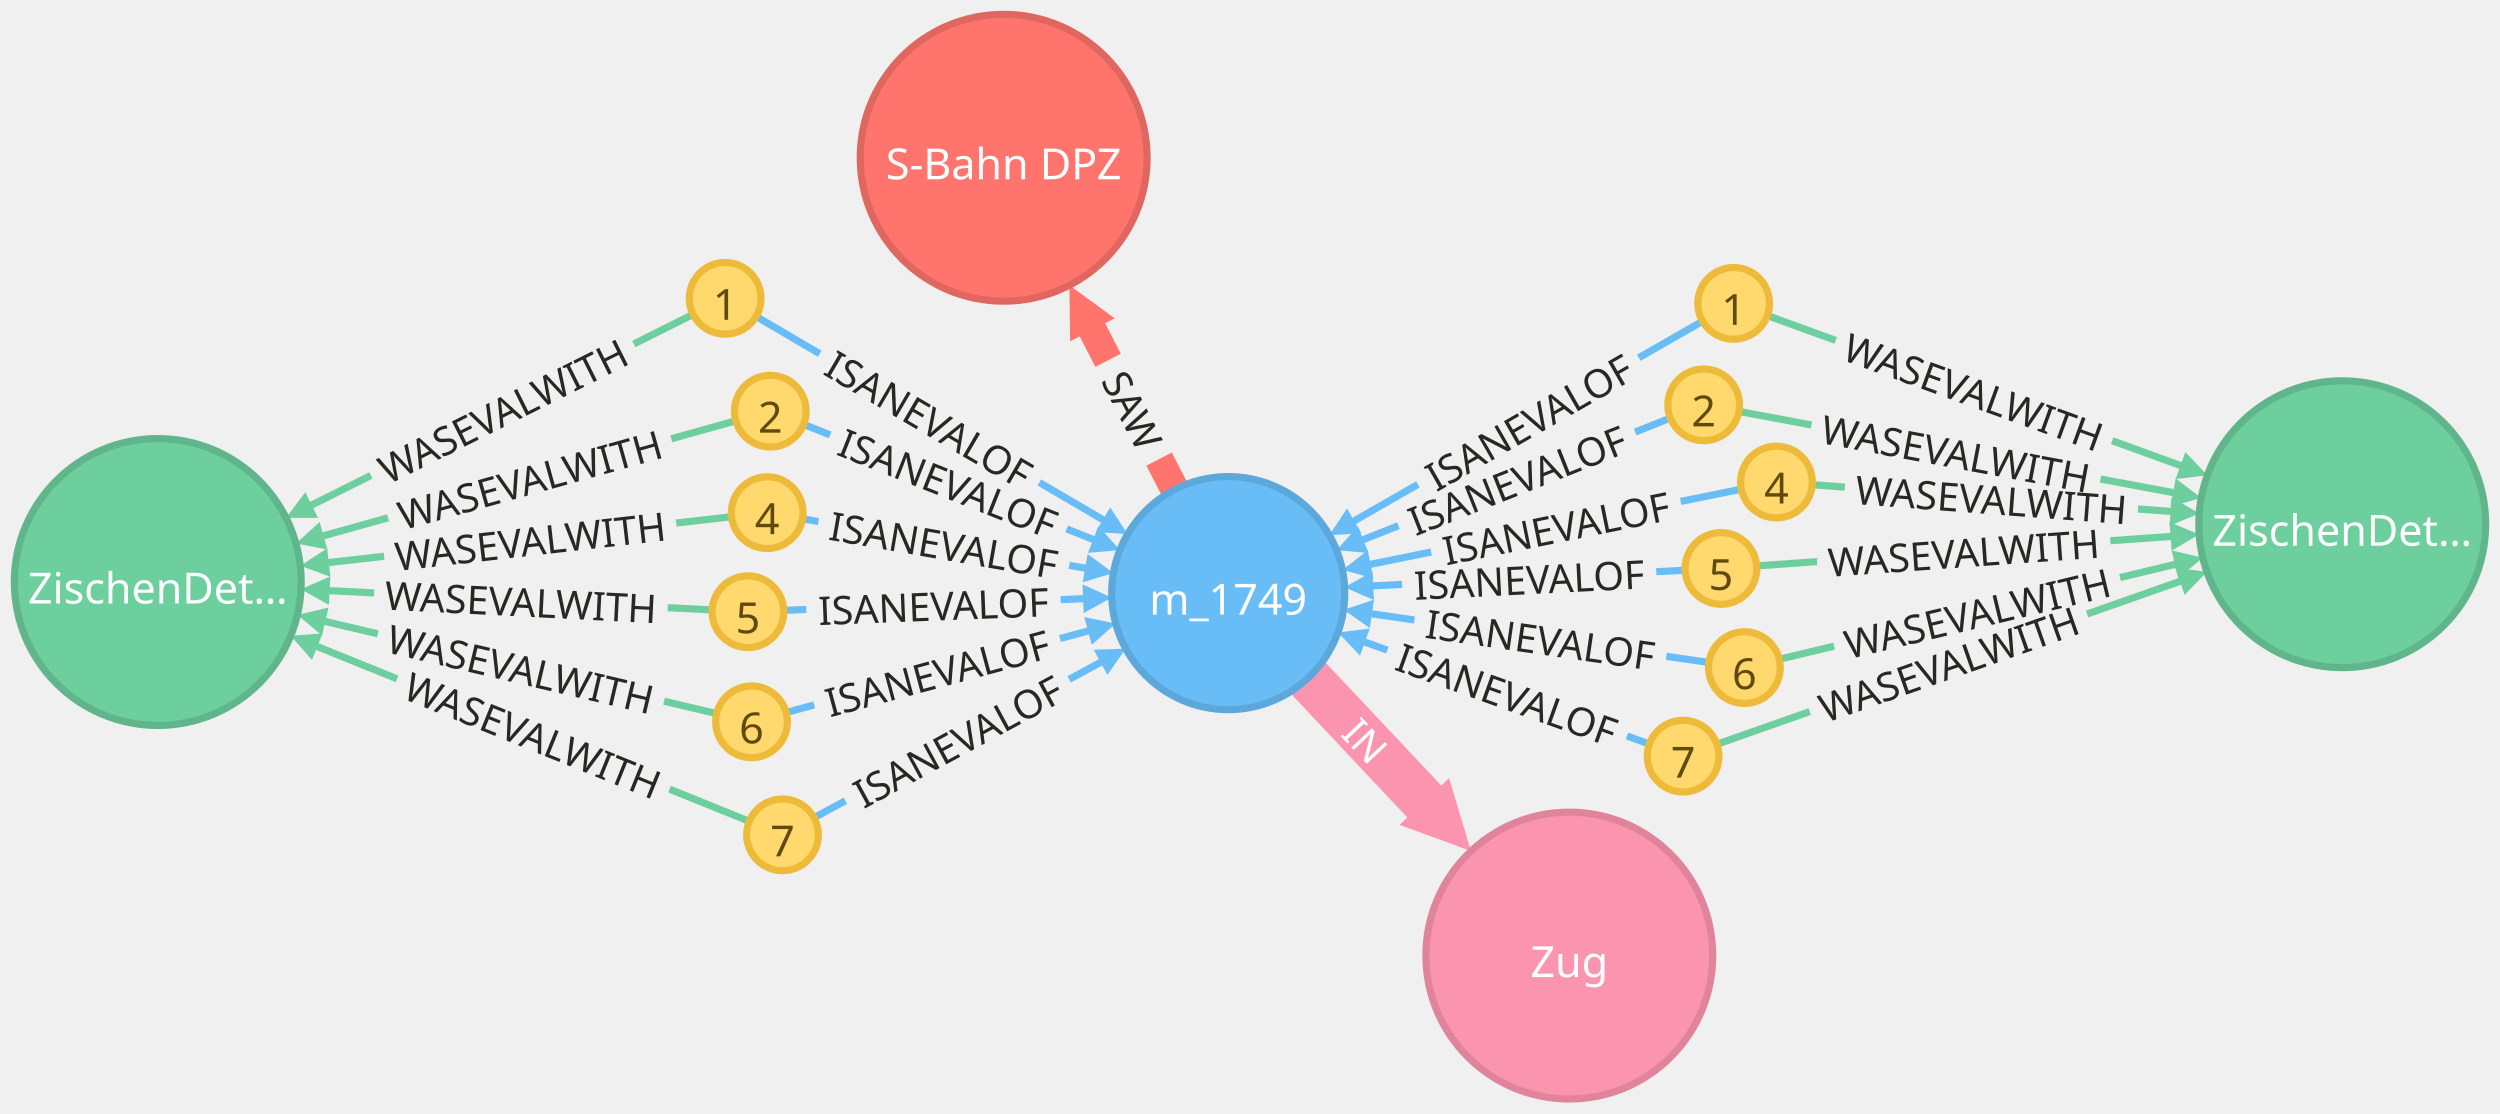
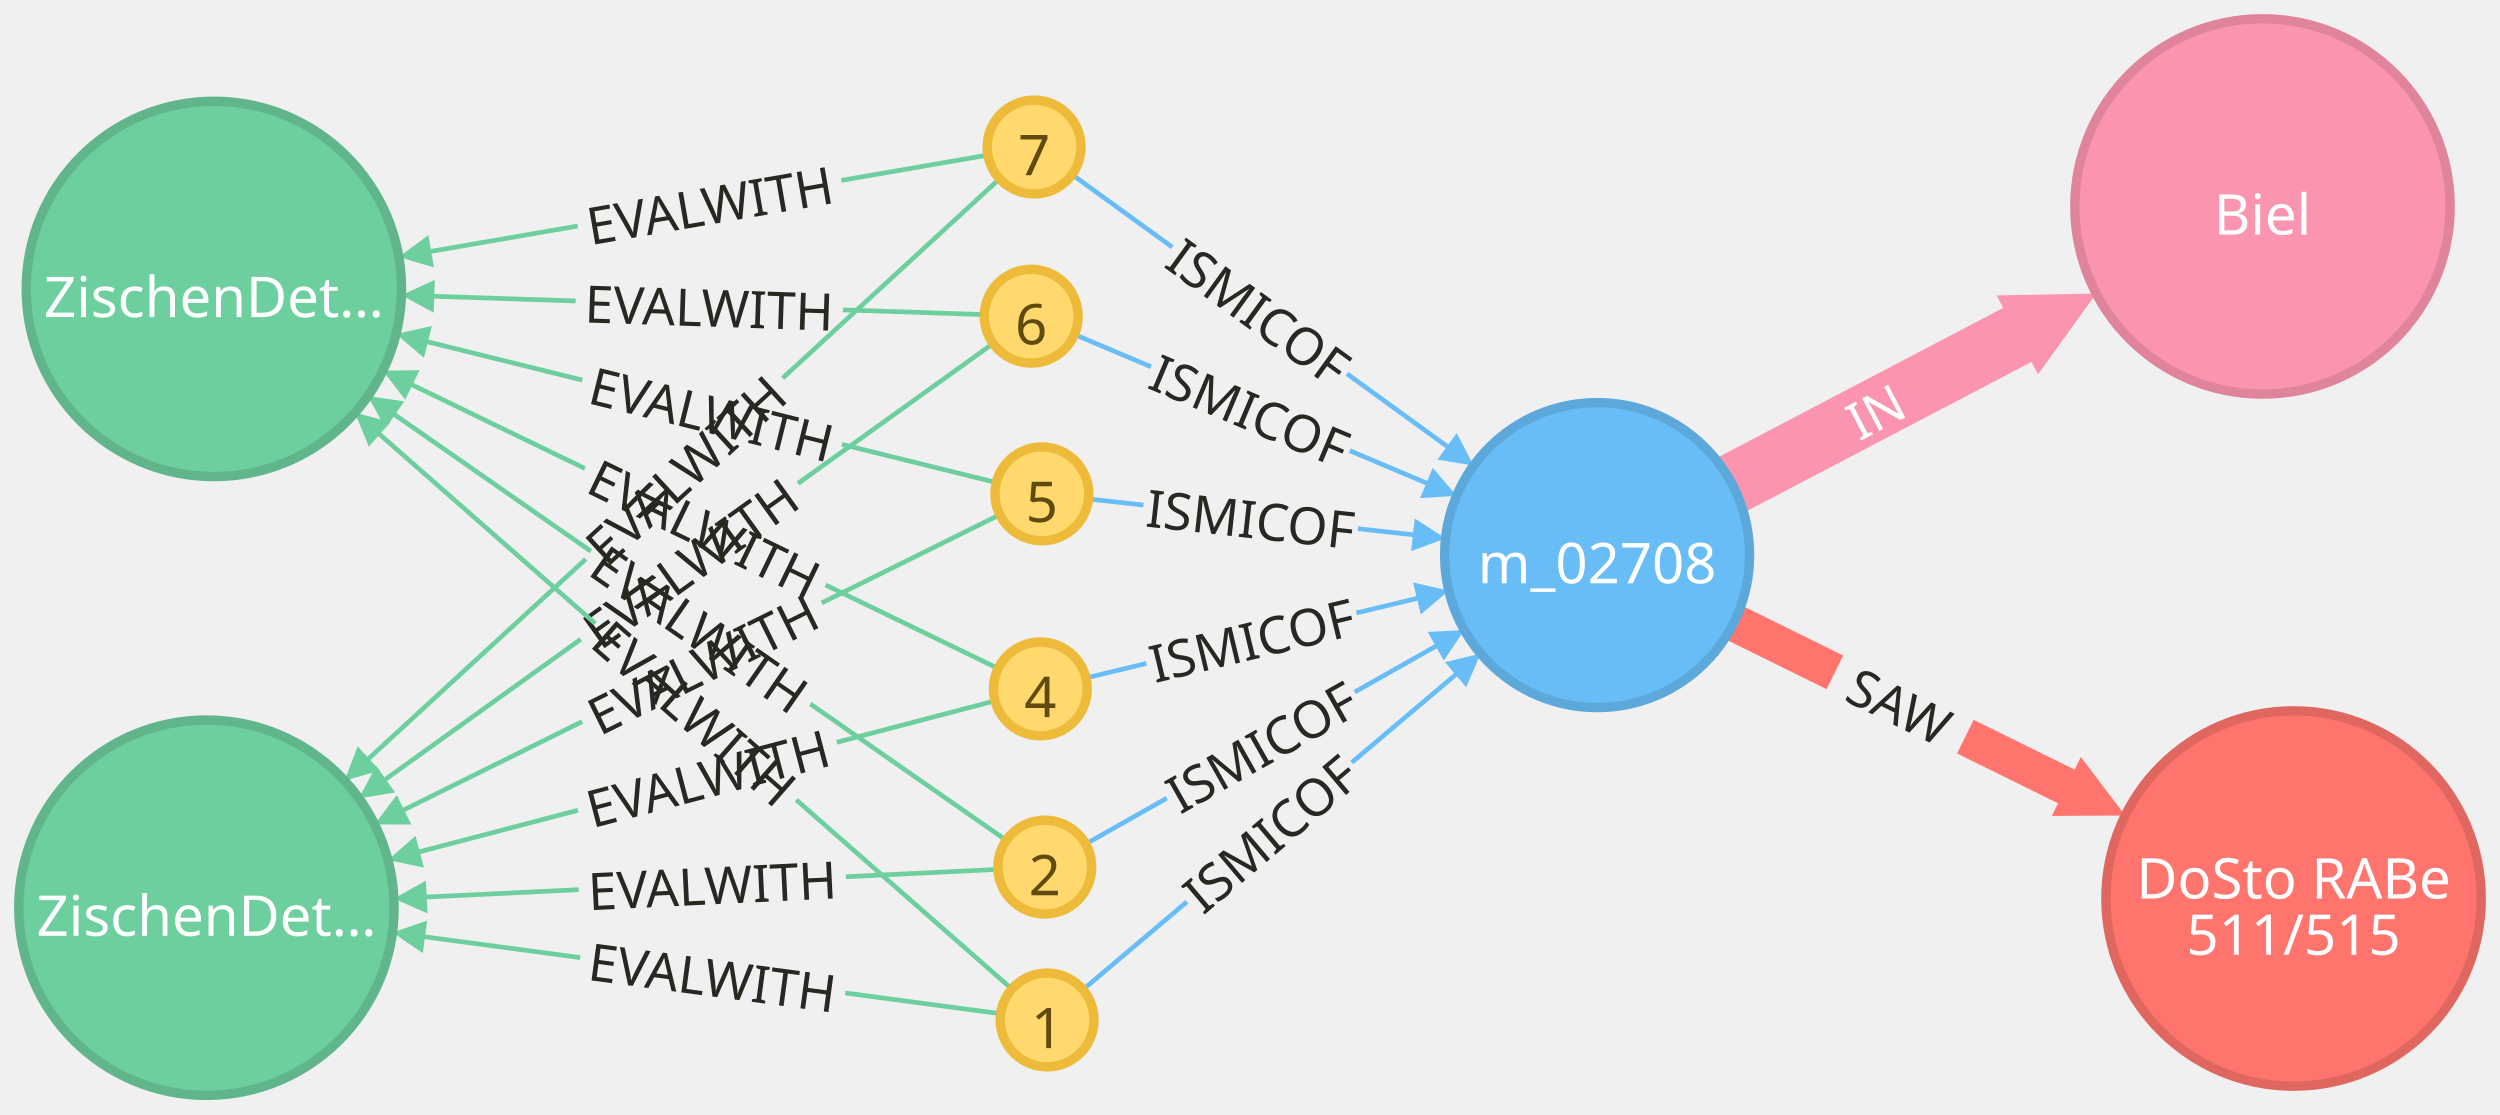
- <svg xmlns="http://www.w3.org/2000/svg" width="697.262" height="310.513" viewBox="-255.031 -68.025 697.262 310.513">
+ <svg xmlns="http://www.w3.org/2000/svg" width="532.862" height="237.468" viewBox="-213.049 -48.267 532.862 237.468">
  <g class="layer relationships">
-     <g class="relationship" transform="translate(87.52063 97.39676) rotate(242.717)">
-       <path class="outline" fill="#FF756E" stroke="none" d="M 32.5 4 L 42.06 4 L 42.06 -4 L 32.5 -4 Z M 73.06 4 L 82.621 4 L 82.621 7 L 96.621 0 L 82.621 -7 L 82.621 -4 L 73.06 -4 Z" />
-       <text text-anchor="middle" pointer-events="none" font-size="11px" fill="#272822" x="57.56" y="4.5" transform="rotate(180 57.5604 0)" font-family="sans-serif">SAW</text>
+     <g class="relationship" transform="translate(9.019553 56.99267) rotate(366.2955)">
+       <path class="outline" fill="#68BDF6" stroke="none" d="M 10 0.5 L 21.782 0.5 L 21.782 -0.5 L 10 -0.5 Z M 67.782 0.5 L 79.564 0.5 L 79.564 3.5 L 86.564 0 L 79.564 -3.5 L 79.564 -0.5 L 67.782 -0.5 Z" />
+       <text text-anchor="middle" pointer-events="none" font-size="11px" fill="#272822" x="44.782" y="4.5" font-family="sans-serif">ISMICOF</text>
    </g>
-     <g class="relationship" transform="translate(87.52063 97.39676) rotate(406.738)">
-       <path class="outline" fill="#FB95AF" stroke="none" d="M 32.5 6.5 L 79.817 6.5 L 79.817 9.5 L 98.817 0 L 79.817 -9.5 L 79.817 -6.5 L 32.5 -6.5 Z" />
-       <text text-anchor="middle" pointer-events="none" font-size="11px" fill="#FFFFFF" x="56.159" y="4.5" font-family="sans-serif">IN</text>
+     <g class="relationship" transform="translate(9.019553 56.99267) rotate(513.648)">
+       <path class="outline" fill="#6DCE9E" stroke="none" d="M 10 0.5 L 52.359 0.5 L 52.359 -0.5 L 10 -0.5 Z M 109.359 0.5 L 151.719 0.5 L 151.719 3.5 L 158.719 0 L 151.719 -3.5 L 151.719 -0.5 L 109.359 -0.5 Z" />
+       <text text-anchor="middle" pointer-events="none" font-size="11px" fill="#272822" x="80.859" y="4.5" transform="rotate(180 80.85946 0)" font-family="sans-serif">EVALWITH</text>
    </g>
-     <g class="relationship" transform="translate(224.9442 90.51561) rotate(537.1334)">
-       <path class="outline" fill="#68BDF6" stroke="none" d="M 10 1 L 18.048 1 L 18.048 -1 L 10 -1 Z M 89.048 1 L 97.096 1 L 97.096 4 L 105.096 0 L 97.096 -4 L 97.096 -1 L 89.048 -1 Z" />
-       <text text-anchor="middle" pointer-events="none" font-size="11px" fill="#272822" x="53.548" y="4.5" transform="rotate(180 53.54786 0)" font-family="sans-serif">ISANEVALOF</text>
+     <g class="relationship" transform="translate(9.019553 56.99267) rotate(193.9009)">
+       <path class="outline" fill="#6DCE9E" stroke="none" d="M 10 0.5 L 43.903 0.5 L 43.903 -0.5 L 10 -0.5 Z M 100.903 0.5 L 134.807 0.5 L 134.807 3.5 L 141.807 0 L 134.807 -3.5 L 134.807 -0.5 L 100.903 -0.5 Z" />
+       <text text-anchor="middle" pointer-events="none" font-size="11px" fill="#272822" x="72.403" y="4.5" transform="rotate(180 72.40327 0)" font-family="sans-serif">EVALWITH</text>
    </g>
-     <g class="relationship" transform="translate(224.9442 90.51561) rotate(355.9294)">
-       <path class="outline" fill="#6DCE9E" stroke="none" d="M 10 1 L 26.863 1 L 26.863 -1 L 10 -1 Z M 108.863 1 L 125.725 1 L 125.725 4 L 133.725 0 L 125.725 -4 L 125.725 -1 L 108.863 -1 Z" />
-       <text text-anchor="middle" pointer-events="none" font-size="11px" fill="#272822" x="67.863" y="4.5" font-family="sans-serif">WASEVALWITH</text>
+     <g class="relationship" transform="translate(9.643271 136.5484) rotate(537.2278)">
+       <path class="outline" fill="#6DCE9E" stroke="none" d="M 10 0.5 L 42.451 0.5 L 42.451 -0.5 L 10 -0.5 Z M 99.451 0.5 L 131.902 0.5 L 131.902 3.5 L 138.902 0 L 131.902 -3.5 L 131.902 -0.5 L 99.451 -0.5 Z" />
+       <text text-anchor="middle" pointer-events="none" font-size="11px" fill="#272822" x="70.951" y="4.5" transform="rotate(180 70.95096 0)" font-family="sans-serif">EVALWITH</text>
    </g>
-     <g class="relationship" transform="translate(220.138 44.8928) rotate(518.4011)">
-       <path class="outline" fill="#68BDF6" stroke="none" d="M 10 1 L 20.566 1 L 20.566 -1 L 10 -1 Z M 91.566 1 L 102.133 1 L 102.133 4 L 110.133 0 L 102.133 -4 L 102.133 -1 L 91.566 -1 Z" />
-       <text text-anchor="middle" pointer-events="none" font-size="11px" fill="#272822" x="56.066" y="4.5" transform="rotate(180 56.06628 0)" font-family="sans-serif">ISANEVALOF</text>
+     <g class="relationship" transform="translate(8.693698 98.57014) rotate(525.2998)">
+       <path class="outline" fill="#6DCE9E" stroke="none" d="M 10 0.5 L 44.879 0.5 L 44.879 -0.5 L 10 -0.5 Z M 101.879 0.5 L 136.758 0.5 L 136.758 3.5 L 143.758 0 L 136.758 -3.5 L 136.758 -0.5 L 101.879 -0.5 Z" />
+       <text text-anchor="middle" pointer-events="none" font-size="11px" fill="#272822" x="73.379" y="4.5" transform="rotate(180 73.379 0)" font-family="sans-serif">EVALWITH</text>
    </g>
-     <g class="relationship" transform="translate(220.138 44.8928) rotate(370.5881)">
-       <path class="outline" fill="#6DCE9E" stroke="none" d="M 10 1 L 30.589 1 L 30.589 -1 L 10 -1 Z M 112.589 1 L 133.178 1 L 133.178 4 L 141.178 0 L 133.178 -4 L 133.178 -1 L 112.589 -1 Z" />
-       <text text-anchor="middle" pointer-events="none" font-size="11px" fill="#272822" x="71.589" y="4.5" font-family="sans-serif">WASEVALWITH</text>
+     <g class="relationship" transform="translate(10.13894 169.1308) rotate(187.6066)">
+       <path class="outline" fill="#6DCE9E" stroke="none" d="M 10 0.5 L 43.39 0.5 L 43.39 -0.5 L 10 -0.5 Z M 100.39 0.5 L 133.779 0.5 L 133.779 3.5 L 140.779 0 L 133.779 -3.5 L 133.779 -0.5 L 100.39 -0.5 Z" />
+       <text text-anchor="middle" pointer-events="none" font-size="11px" fill="#272822" x="71.89" y="4.5" transform="rotate(180 71.88953 0)" font-family="sans-serif">EVALWITH</text>
    </g>
-     <g class="relationship" transform="translate(231.4938 118.1774) rotate(188.2132)">
-       <path class="outline" fill="#68BDF6" stroke="none" d="M 10 1 L 21.983 1 L 21.983 -1 L 10 -1 Z M 92.983 1 L 104.965 1 L 104.965 4 L 112.965 0 L 104.965 -4 L 104.965 -1 L 92.983 -1 Z" />
-       <text text-anchor="middle" pointer-events="none" font-size="11px" fill="#272822" x="57.483" y="4.5" transform="rotate(180 57.48259 0)" font-family="sans-serif">ISANEVALOF</text>
+     <g class="relationship" transform="translate(7.365232 -16.92814) rotate(497.4163)">
+       <path class="outline" fill="#6DCE9E" stroke="none" d="M 10 0.5 L 72.8 0.5 L 72.8 -0.5 L 10 -0.5 Z M 129.8 0.5 L 192.599 0.5 L 192.599 3.5 L 199.599 0 L 192.599 -3.5 L 192.599 -0.5 L 129.8 -0.5 Z" />
+       <text text-anchor="middle" pointer-events="none" font-size="11px" fill="#272822" x="101.3" y="4.5" transform="rotate(180 101.2997 0)" font-family="sans-serif">EVALWITH</text>
    </g>
-     <g class="relationship" transform="translate(231.4938 118.1774) rotate(346.5118)">
-       <path class="outline" fill="#6DCE9E" stroke="none" d="M 10 1 L 25.733 1 L 25.733 -1 L 10 -1 Z M 107.733 1 L 123.467 1 L 123.467 4 L 131.467 0 L 123.467 -4 L 123.467 -1 L 107.733 -1 Z" />
-       <text text-anchor="middle" pointer-events="none" font-size="11px" fill="#272822" x="66.733" y="4.5" font-family="sans-serif">WASEVALWITH</text>
+     <g class="relationship" transform="translate(6.742143 19.12705) rotate(504.3527)">
+       <path class="outline" fill="#6DCE9E" stroke="none" d="M 10 0.5 L 61.163 0.5 L 61.163 -0.5 L 10 -0.5 Z M 118.163 0.5 L 169.327 0.5 L 169.327 3.5 L 176.327 0 L 169.327 -3.5 L 169.327 -0.5 L 118.163 -0.5 Z" />
+       <text text-anchor="middle" pointer-events="none" font-size="11px" fill="#272822" x="89.663" y="4.5" transform="rotate(180 89.66336 0)" font-family="sans-serif">EVALWITH</text>
    </g>
-     <g class="relationship" transform="translate(240.4335 66.4149) rotate(528.5463)">
-       <path class="outline" fill="#68BDF6" stroke="none" d="M 10 1 L 27.26 1 L 27.26 -1 L 10 -1 Z M 98.26 1 L 115.52 1 L 115.52 4 L 123.52 0 L 115.52 -4 L 115.52 -1 L 98.26 -1 Z" />
-       <text text-anchor="middle" pointer-events="none" font-size="11px" fill="#272822" x="62.76" y="4.5" transform="rotate(180 62.75996 0)" font-family="sans-serif">ISANEVALOF</text>
+     <g class="relationship" transform="translate(127.3652 70.04871) rotate(332.3455)">
+       <path class="outline" fill="#FB95AF" stroke="none" d="M 32.5 6.5 L 101.115 6.5 L 101.115 9.5 L 120.115 0 L 101.115 -9.5 L 101.115 -6.5 L 32.5 -6.5 Z" />
+       <text text-anchor="middle" pointer-events="none" font-size="11px" fill="#FFFFFF" x="66.808" y="4.5" font-family="sans-serif">IN</text>
    </g>
-     <g class="relationship" transform="translate(240.4335 66.4149) rotate(364.2653)">
-       <path class="outline" fill="#6DCE9E" stroke="none" d="M 10 1 L 19.118 1 L 19.118 -1 L 10 -1 Z M 101.118 1 L 110.236 1 L 110.236 4 L 118.236 0 L 110.236 -4 L 110.236 -1 L 101.118 -1 Z" />
-       <text text-anchor="middle" pointer-events="none" font-size="11px" fill="#272822" x="60.118" y="4.5" font-family="sans-serif">WASEVALWITH</text>
+     <g class="relationship" transform="translate(127.3652 70.04871) rotate(386.2471)">
+       <path class="outline" fill="#FF756E" stroke="none" d="M 32.5 4 L 56.506 4 L 56.506 -4 L 32.5 -4 Z M 87.506 4 L 111.512 4 L 111.512 7 L 125.512 0 L 111.512 -7 L 111.512 -4 L 87.506 -4 Z" />
+       <text text-anchor="middle" pointer-events="none" font-size="11px" fill="#272822" x="72.006" y="4.5" font-family="sans-serif">SAW</text>
    </g>
-     <g class="relationship" transform="translate(214.4002 142.8694) rotate(199.7173)">
-       <path class="outline" fill="#68BDF6" stroke="none" d="M 10 1 L 16.641 1 L 16.641 -1 L 10 -1 Z M 87.641 1 L 94.282 1 L 94.282 4 L 102.282 0 L 94.282 -4 L 94.282 -1 L 87.641 -1 Z" />
-       <text text-anchor="middle" pointer-events="none" font-size="11px" fill="#272822" x="52.141" y="4.5" transform="rotate(180 52.14101 0)" font-family="sans-serif">ISANEVALOF</text>
+     <g class="relationship" transform="translate(6.742143 19.12705) rotate(382.8873)">
+       <path class="outline" fill="#68BDF6" stroke="none" d="M 10 0.5 L 27.716 0.5 L 27.716 -0.5 L 10 -0.5 Z M 73.716 0.5 L 91.431 0.5 L 91.431 3.5 L 98.431 0 L 91.431 -3.5 L 91.431 -0.5 L 73.716 -0.5 Z" />
+       <text text-anchor="middle" pointer-events="none" font-size="11px" fill="#272822" x="50.716" y="4.5" font-family="sans-serif">ISMICOF</text>
    </g>
-     <g class="relationship" transform="translate(214.4002 142.8694) rotate(340.6143)">
-       <path class="outline" fill="#6DCE9E" stroke="none" d="M 10 1 L 37.44 1 L 37.44 -1 L 10 -1 Z M 119.44 1 L 146.88 1 L 146.88 4 L 154.88 0 L 146.88 -4 L 146.88 -1 L 119.44 -1 Z" />
-       <text text-anchor="middle" pointer-events="none" font-size="11px" fill="#272822" x="78.44" y="4.5" font-family="sans-serif">WASEVALWITH</text>
+     <g class="relationship" transform="translate(7.365232 -16.92814) rotate(395.9349)">
+       <path class="outline" fill="#68BDF6" stroke="none" d="M 10 0.5 L 36.353 0.5 L 36.353 -0.5 L 10 -0.5 Z M 82.353 0.5 L 108.706 0.5 L 108.706 3.5 L 115.706 0 L 108.706 -3.5 L 108.706 -0.5 L 82.353 -0.5 Z" />
+       <text text-anchor="middle" pointer-events="none" font-size="11px" fill="#272822" x="59.353" y="4.5" font-family="sans-serif">ISMICOF</text>
    </g>
-     <g class="relationship" transform="translate(228.4928 16.58595) rotate(510.177)">
-       <path class="outline" fill="#68BDF6" stroke="none" d="M 10 1 L 30.496 1 L 30.496 -1 L 10 -1 Z M 101.496 1 L 121.992 1 L 121.992 4 L 129.992 0 L 121.992 -4 L 121.992 -1 L 101.496 -1 Z" />
-       <text text-anchor="middle" pointer-events="none" font-size="11px" fill="#272822" x="65.996" y="4.5" transform="rotate(180 65.99582 0)" font-family="sans-serif">ISANEVALOF</text>
+     <g class="relationship" transform="translate(10.13894 169.1308) rotate(319.7948)">
+       <path class="outline" fill="#68BDF6" stroke="none" d="M 10 0.5 L 38.995 0.5 L 38.995 -0.5 L 10 -0.5 Z M 84.995 0.5 L 113.99 0.5 L 113.99 3.5 L 120.99 0 L 113.99 -3.5 L 113.99 -0.5 L 84.995 -0.5 Z" />
+       <text text-anchor="middle" pointer-events="none" font-size="11px" fill="#272822" x="61.995" y="4.5" font-family="sans-serif">ISMICOF</text>
    </g>
-     <g class="relationship" transform="translate(228.4928 16.58595) rotate(379.9457)">
-       <path class="outline" fill="#6DCE9E" stroke="none" d="M 10 1 L 30.285 1 L 30.285 -1 L 10 -1 Z M 112.285 1 L 132.57 1 L 132.57 4 L 140.57 0 L 132.57 -4 L 132.57 -1 L 112.285 -1 Z" />
-       <text text-anchor="middle" pointer-events="none" font-size="11px" fill="#272822" x="71.285" y="4.5" font-family="sans-serif">WASEVALWITH</text>
+     <g class="relationship" transform="translate(8.693698 98.57014) rotate(346.4859)">
+       <path class="outline" fill="#68BDF6" stroke="none" d="M 10 0.5 L 23.275 0.5 L 23.275 -0.5 L 10 -0.5 Z M 69.275 0.5 L 82.551 0.5 L 82.551 3.5 L 89.551 0 L 82.551 -3.5 L 82.551 -0.5 L 69.275 -0.5 Z" />
+       <text text-anchor="middle" pointer-events="none" font-size="11px" fill="#272822" x="46.275" y="4.5" font-family="sans-serif">ISMICOF</text>
    </g>
-     <g class="relationship" transform="translate(-46.42685 102.5872) rotate(182.8811)">
-       <path class="outline" fill="#6DCE9E" stroke="none" d="M 10 1 L 22.406 1 L 22.406 -1 L 10 -1 Z M 104.406 1 L 116.812 1 L 116.812 4 L 124.812 0 L 116.812 -4 L 116.812 -1 L 104.406 -1 Z" />
-       <text text-anchor="middle" pointer-events="none" font-size="11px" fill="#272822" x="63.406" y="4.5" transform="rotate(180 63.40609 0)" font-family="sans-serif">WASEVALWITH</text>
+     <g class="relationship" transform="translate(9.643271 136.5484) rotate(330.5384)">
+       <path class="outline" fill="#68BDF6" stroke="none" d="M 10 0.5 L 29.853 0.5 L 29.853 -0.5 L 10 -0.5 Z M 75.853 0.5 L 95.706 0.5 L 95.706 3.5 L 102.706 0 L 95.706 -3.5 L 95.706 -0.5 L 75.853 -0.5 Z" />
+       <text text-anchor="middle" pointer-events="none" font-size="11px" fill="#272822" x="52.853" y="4.5" font-family="sans-serif">ISMICOF</text>
    </g>
-     <g class="relationship" transform="translate(-46.42685 102.5872) rotate(357.7809)">
-       <path class="outline" fill="#68BDF6" stroke="none" d="M 10 1 L 16.274 1 L 16.274 -1 L 10 -1 Z M 87.274 1 L 93.548 1 L 93.548 4 L 101.548 0 L 93.548 -4 L 93.548 -1 L 87.274 -1 Z" />
-       <text text-anchor="middle" pointer-events="none" font-size="11px" fill="#272822" x="51.774" y="4.5" font-family="sans-serif">ISANEVALOF</text>
+     <g class="relationship" transform="translate(9.643271 136.5484) rotate(214.8309)">
+       <path class="outline" fill="#6DCE9E" stroke="none" d="M 10 0.5 L 60.881 0.5 L 60.881 -0.5 L 10 -0.5 Z M 117.881 0.5 L 168.761 0.5 L 168.761 3.5 L 175.761 0 L 168.761 -3.5 L 168.761 -0.5 L 117.881 -0.5 Z" />
+       <text text-anchor="middle" pointer-events="none" font-size="11px" fill="#272822" x="89.381" y="4.5" transform="rotate(180 89.38062 0)" font-family="sans-serif">EVALWITH</text>
    </g>
-     <g class="relationship" transform="translate(-40.1909 46.64572) rotate(524.4131)">
-       <path class="outline" fill="#6DCE9E" stroke="none" d="M 10 1 L 28.681 1 L 28.681 -1 L 10 -1 Z M 110.681 1 L 129.363 1 L 129.363 4 L 137.363 0 L 129.363 -4 L 129.363 -1 L 110.681 -1 Z" />
-       <text text-anchor="middle" pointer-events="none" font-size="11px" fill="#272822" x="69.681" y="4.5" transform="rotate(180 69.68126 0)" font-family="sans-serif">WASEVALWITH</text>
+     <g class="relationship" transform="translate(8.693698 98.57014) rotate(205.8258)">
+       <path class="outline" fill="#6DCE9E" stroke="none" d="M 10 0.5 L 50.851 0.5 L 50.851 -0.5 L 10 -0.5 Z M 107.851 0.5 L 148.702 0.5 L 148.702 3.5 L 155.702 0 L 148.702 -3.5 L 148.702 -0.5 L 107.851 -0.5 Z" />
+       <text text-anchor="middle" pointer-events="none" font-size="11px" fill="#272822" x="79.351" y="4.5" transform="rotate(180 79.35118 0)" font-family="sans-serif">EVALWITH</text>
    </g>
-     <g class="relationship" transform="translate(-40.1909 46.64572) rotate(381.6723)">
-       <path class="outline" fill="#68BDF6" stroke="none" d="M 10 1 L 17.963 1 L 17.963 -1 L 10 -1 Z M 88.963 1 L 96.926 1 L 96.926 4 L 104.926 0 L 96.926 -4 L 96.926 -1 L 88.963 -1 Z" />
-       <text text-anchor="middle" pointer-events="none" font-size="11px" fill="#272822" x="53.463" y="4.5" font-family="sans-serif">ISANEVALOF</text>
+     <g class="relationship" transform="translate(10.13894 169.1308) rotate(221.2616)">
+       <path class="outline" fill="#6DCE9E" stroke="none" d="M 10 0.5 L 71.132 0.5 L 71.132 -0.5 L 10 -0.5 Z M 128.132 0.5 L 189.264 0.5 L 189.264 3.5 L 196.264 0 L 189.264 -3.5 L 189.264 -0.5 L 128.132 -0.5 Z" />
+       <text text-anchor="middle" pointer-events="none" font-size="11px" fill="#272822" x="99.632" y="4.5" transform="rotate(180 99.63216 0)" font-family="sans-serif">EVALWITH</text>
    </g>
-     <g class="relationship" transform="translate(-45.42603 133.3012) rotate(193.2511)">
-       <path class="outline" fill="#6DCE9E" stroke="none" d="M 10 1 L 25.067 1 L 25.067 -1 L 10 -1 Z M 107.067 1 L 122.135 1 L 122.135 4 L 130.135 0 L 122.135 -4 L 122.135 -1 L 107.067 -1 Z" />
-       <text text-anchor="middle" pointer-events="none" font-size="11px" fill="#272822" x="66.067" y="4.5" transform="rotate(180 66.06727 0)" font-family="sans-serif">WASEVALWITH</text>
+     <g class="relationship selected" transform="translate(7.365232 -16.92814) rotate(530.1856)">
+       <path class="outline" fill="#6DCE9E" stroke="none" d="M 10 0.5 L 41.712 0.5 L 41.712 -0.5 L 10 -0.5 Z M 98.712 0.5 L 130.424 0.5 L 130.424 3.5 L 137.424 0 L 130.424 -3.5 L 130.424 -0.5 L 98.712 -0.5 Z" />
+       <text text-anchor="middle" pointer-events="none" font-size="11px" fill="#272822" x="70.212" y="4.5" transform="rotate(180 70.21209 0)" font-family="sans-serif">EVALWITH</text>
    </g>
-     <g class="relationship" transform="translate(-45.42603 133.3012) rotate(344.8869)">
-       <path class="outline" fill="#68BDF6" stroke="none" d="M 10 1 L 18.105 1 L 18.105 -1 L 10 -1 Z M 89.105 1 L 97.21 1 L 97.21 4 L 105.21 0 L 97.21 -4 L 97.21 -1 L 89.105 -1 Z" />
-       <text text-anchor="middle" pointer-events="none" font-size="11px" fill="#272822" x="53.605" y="4.5" font-family="sans-serif">ISANEVALOF</text>
-     </g>
-     <g class="relationship" transform="translate(-41.0531 74.95537) rotate(533.5062)">
-       <path class="outline" fill="#6DCE9E" stroke="none" d="M 10 1 L 25.538 1 L 25.538 -1 L 10 -1 Z M 107.538 1 L 123.075 1 L 123.075 4 L 131.075 0 L 123.075 -4 L 123.075 -1 L 107.538 -1 Z" />
-       <text text-anchor="middle" pointer-events="none" font-size="11px" fill="#272822" x="66.538" y="4.5" transform="rotate(180 66.53759 0)" font-family="sans-serif">WASEVALWITH</text>
-     </g>
-     <g class="relationship" transform="translate(-41.0531 74.95537) rotate(369.9007)">
-       <path class="outline" fill="#68BDF6" stroke="none" d="M 10 1 L 14.509 1 L 14.509 -1 L 10 -1 Z M 85.509 1 L 90.018 1 L 90.018 4 L 98.018 0 L 90.018 -4 L 90.018 -1 L 85.509 -1 Z" />
-       <text text-anchor="middle" pointer-events="none" font-size="11px" fill="#272822" x="50.009" y="4.5" font-family="sans-serif">ISANEVALOF</text>
-     </g>
-     <g class="relationship" transform="translate(-36.78577 164.8148) rotate(202.0317)">
-       <path class="outline" fill="#6DCE9E" stroke="none" d="M 10 1 L 33.986 1 L 33.986 -1 L 10 -1 Z M 115.986 1 L 139.971 1 L 139.971 4 L 147.971 0 L 139.971 -4 L 139.971 -1 L 115.986 -1 Z" />
-       <text text-anchor="middle" pointer-events="none" font-size="11px" fill="#272822" x="74.986" y="4.5" transform="rotate(180 74.98562 0)" font-family="sans-serif">WASEVALWITH</text>
-     </g>
-     <g class="relationship" transform="translate(-36.78577 164.8148) rotate(331.5267)">
-       <path class="outline" fill="#68BDF6" stroke="none" d="M 10 1 L 19.956 1 L 19.956 -1 L 10 -1 Z M 90.956 1 L 100.912 1 L 100.912 4 L 108.912 0 L 100.912 -4 L 100.912 -1 L 90.956 -1 Z" />
-       <text text-anchor="middle" pointer-events="none" font-size="11px" fill="#272822" x="55.456" y="4.5" font-family="sans-serif">ISANEVALOF</text>
-     </g>
-     <g class="relationship" transform="translate(-52.78759 15.17818) rotate(513.434)">
-       <path class="outline" fill="#6DCE9E" stroke="none" d="M 10 1 L 28.461 1 L 28.461 -1 L 10 -1 Z M 110.461 1 L 128.923 1 L 128.923 4 L 136.923 0 L 128.923 -4 L 128.923 -1 L 110.461 -1 Z" />
-       <text text-anchor="middle" pointer-events="none" font-size="11px" fill="#272822" x="69.461" y="4.5" transform="rotate(180 69.46134 0)" font-family="sans-serif">WASEVALWITH</text>
-     </g>
-     <g class="relationship" transform="translate(-52.78759 15.17818) rotate(390.3697)">
-       <path class="outline" fill="#68BDF6" stroke="none" d="M 10 1 L 30.562 1 L 30.562 -1 L 10 -1 Z M 101.562 1 L 122.123 1 L 122.123 4 L 130.123 0 L 122.123 -4 L 122.123 -1 L 101.562 -1 Z" />
-       <text text-anchor="middle" pointer-events="none" font-size="11px" fill="#272822" x="66.062" y="4.5" font-family="sans-serif">ISANEVALOF</text>
+     <g class="relationship" transform="translate(6.742143 19.12705) rotate(181.9109)">
+       <path class="outline" fill="#6DCE9E" stroke="none" d="M 10 0.5 L 40.151 0.5 L 40.151 -0.5 L 10 -0.5 Z M 97.151 0.5 L 127.301 0.5 L 127.301 3.5 L 134.301 0 L 127.301 -3.5 L 127.301 -0.5 L 97.151 -0.5 Z" />
+       <text text-anchor="middle" pointer-events="none" font-size="11px" fill="#272822" x="68.651" y="4.5" transform="rotate(180 68.65073 0)" font-family="sans-serif">EVALWITH</text>
    </g>
  </g>
  <g class="layer nodes">
-     <g class="node selected" transform="translate(182.657,198.4873)">
-       <circle class="outline" cx="0" cy="0" r="40" fill="#FB95AF" stroke="#E0849B" stroke-width="2px" />
-       <text text-anchor="middle" pointer-events="none" y="6" font-size="12px" fill="#FFFFFF" font-family="sans-serif"> Zug</text>
-     </g>
-     <g class="node" transform="translate(224.9442,90.51561)">
+     <g class="node" transform="translate(9.019553,56.99267)">
      <circle class="outline" cx="0" cy="0" r="10" fill="#FFD86E" stroke="#EDBA39" stroke-width="2px" />
      <text text-anchor="middle" pointer-events="none" y="6" font-size="12px" fill="#604A0E" font-family="sans-serif"> 5</text>
    </g>
-     <g class="node" transform="translate(24.89566,-24.02545)">
-       <circle class="outline" cx="0" cy="0" r="40" fill="#FF756E" stroke="#E06760" stroke-width="2px" />
-       <text text-anchor="middle" pointer-events="none" y="6" font-size="12px" fill="#FFFFFF" font-family="sans-serif"> S-Bahn DPZ</text>
-     </g>
-     <g class="node" transform="translate(398.2313,78.18366)">
+     <g class="node" transform="translate(-169.0493,145.2009)">
      <circle class="outline" cx="0" cy="0" r="40" fill="#6DCE9E" stroke="#60B58B" stroke-width="2px" />
      <text text-anchor="middle" pointer-events="none" y="6" font-size="12px" fill="#FFFFFF" font-family="sans-serif"> ZischenDet…</text>
    </g>
-     <g class="node" transform="translate(87.52063,97.39676)">
+     <g class="node" transform="translate(269.1891,-4.266967)">
+       <circle class="outline" cx="0" cy="0" r="40" fill="#FB95AF" stroke="#E0849B" stroke-width="2px" />
+       <text text-anchor="middle" pointer-events="none" y="6" font-size="12px" fill="#FFFFFF" font-family="sans-serif"> Biel</text>
+     </g>
+     <g class="node" transform="translate(127.3652,70.04871)">
      <circle class="outline" cx="0" cy="0" r="32.5" fill="#68BDF6" stroke="#5CA8DB" stroke-width="2px" />
-       <text text-anchor="middle" pointer-events="none" y="6" font-size="12px" fill="#FFFFFF" font-family="sans-serif"> m_1749</text>
+       <text text-anchor="middle" pointer-events="none" y="6" font-size="12px" fill="#FFFFFF" font-family="sans-serif"> m_02708</text>
    </g>
-     <g class="node" transform="translate(220.138,44.8928)">
+     <g class="node" transform="translate(-167.4624,13.31494)">
+       <circle class="outline" cx="0" cy="0" r="40" fill="#6DCE9E" stroke="#60B58B" stroke-width="2px" />
+       <text text-anchor="middle" pointer-events="none" y="6" font-size="12px" fill="#FFFFFF" font-family="sans-serif"> ZischenDet…</text>
+     </g>
+     <g class="node" transform="translate(6.742143,19.12705)">
+       <circle class="outline" cx="0" cy="0" r="10" fill="#FFD86E" stroke="#EDBA39" stroke-width="2px" />
+       <text text-anchor="middle" pointer-events="none" y="6" font-size="12px" fill="#604A0E" font-family="sans-serif"> 6</text>
+     </g>
+     <g class="node" transform="translate(7.365232,-16.92814)">
+       <circle class="outline" cx="0" cy="0" r="10" fill="#FFD86E" stroke="#EDBA39" stroke-width="2px" />
+       <text text-anchor="middle" pointer-events="none" y="6" font-size="12px" fill="#604A0E" font-family="sans-serif"> 7</text>
+     </g>
+     <g class="node" transform="translate(10.13894,169.1308)">
+       <circle class="outline" cx="0" cy="0" r="10" fill="#FFD86E" stroke="#EDBA39" stroke-width="2px" />
+       <text text-anchor="middle" pointer-events="none" y="6" font-size="12px" fill="#604A0E" font-family="sans-serif"> 1</text>
+     </g>
+     <g class="node" transform="translate(8.693698,98.57014)">
+       <circle class="outline" cx="0" cy="0" r="10" fill="#FFD86E" stroke="#EDBA39" stroke-width="2px" />
+       <text text-anchor="middle" pointer-events="none" y="6" font-size="12px" fill="#604A0E" font-family="sans-serif"> 4</text>
+     </g>
+     <g class="node" transform="translate(9.643271,136.5484)">
      <circle class="outline" cx="0" cy="0" r="10" fill="#FFD86E" stroke="#EDBA39" stroke-width="2px" />
      <text text-anchor="middle" pointer-events="none" y="6" font-size="12px" fill="#604A0E" font-family="sans-serif"> 2</text>
    </g>
-     <g class="node" transform="translate(231.4938,118.1774)">
-       <circle class="outline" cx="0" cy="0" r="10" fill="#FFD86E" stroke="#EDBA39" stroke-width="2px" />
-       <text text-anchor="middle" pointer-events="none" y="6" font-size="12px" fill="#604A0E" font-family="sans-serif"> 6</text>
-     </g>
-     <g class="node" transform="translate(240.4335,66.4149)">
-       <circle class="outline" cx="0" cy="0" r="10" fill="#FFD86E" stroke="#EDBA39" stroke-width="2px" />
-       <text text-anchor="middle" pointer-events="none" y="6" font-size="12px" fill="#604A0E" font-family="sans-serif"> 4</text>
-     </g>
-     <g class="node" transform="translate(214.4002,142.8694)">
-       <circle class="outline" cx="0" cy="0" r="10" fill="#FFD86E" stroke="#EDBA39" stroke-width="2px" />
-       <text text-anchor="middle" pointer-events="none" y="6" font-size="12px" fill="#604A0E" font-family="sans-serif"> 7</text>
-     </g>
-     <g class="node" transform="translate(228.4928,16.58595)">
-       <circle class="outline" cx="0" cy="0" r="10" fill="#FFD86E" stroke="#EDBA39" stroke-width="2px" />
-       <text text-anchor="middle" pointer-events="none" y="6" font-size="12px" fill="#604A0E" font-family="sans-serif"> 1</text>
-     </g>
-     <g class="node" transform="translate(-211.0307,94.3031)">
-       <circle class="outline" cx="0" cy="0" r="40" fill="#6DCE9E" stroke="#60B58B" stroke-width="2px" />
-       <text text-anchor="middle" pointer-events="none" y="6" font-size="12px" fill="#FFFFFF" font-family="sans-serif"> ZischenDet…</text>
-     </g>
-     <g class="node" transform="translate(-46.42685,102.5872)">
-       <circle class="outline" cx="0" cy="0" r="10" fill="#FFD86E" stroke="#EDBA39" stroke-width="2px" />
-       <text text-anchor="middle" pointer-events="none" y="6" font-size="12px" fill="#604A0E" font-family="sans-serif"> 5</text>
-     </g>
-     <g class="node" transform="translate(-40.1909,46.64572)">
-       <circle class="outline" cx="0" cy="0" r="10" fill="#FFD86E" stroke="#EDBA39" stroke-width="2px" />
-       <text text-anchor="middle" pointer-events="none" y="6" font-size="12px" fill="#604A0E" font-family="sans-serif"> 2</text>
-     </g>
-     <g class="node" transform="translate(-45.42603,133.3012)">
-       <circle class="outline" cx="0" cy="0" r="10" fill="#FFD86E" stroke="#EDBA39" stroke-width="2px" />
-       <text text-anchor="middle" pointer-events="none" y="6" font-size="12px" fill="#604A0E" font-family="sans-serif"> 6</text>
-     </g>
-     <g class="node" transform="translate(-41.0531,74.95537)">
-       <circle class="outline" cx="0" cy="0" r="10" fill="#FFD86E" stroke="#EDBA39" stroke-width="2px" />
-       <text text-anchor="middle" pointer-events="none" y="6" font-size="12px" fill="#604A0E" font-family="sans-serif"> 4</text>
-     </g>
-     <g class="node" transform="translate(-36.78577,164.8148)">
-       <circle class="outline" cx="0" cy="0" r="10" fill="#FFD86E" stroke="#EDBA39" stroke-width="2px" />
-       <text text-anchor="middle" pointer-events="none" y="6" font-size="12px" fill="#604A0E" font-family="sans-serif"> 7</text>
-     </g>
-     <g class="node" transform="translate(-52.78759,15.17818)">
-       <circle class="outline" cx="0" cy="0" r="10" fill="#FFD86E" stroke="#EDBA39" stroke-width="2px" />
-       <text text-anchor="middle" pointer-events="none" y="6" font-size="12px" fill="#604A0E" font-family="sans-serif"> 1</text>
+     <g class="node" transform="translate(275.8125,143.2454)">
+       <circle class="outline" cx="0" cy="0" r="40" fill="#FF756E" stroke="#E06760" stroke-width="2px" />
+       <text text-anchor="middle" pointer-events="none" y="0" font-size="12px" fill="#FFFFFF" font-family="sans-serif"> DoSto RABe</text>
+       <text text-anchor="middle" pointer-events="none" y="12" font-size="12px" fill="#FFFFFF" font-family="sans-serif"> 511/515</text>
    </g>
  </g>
</svg>
